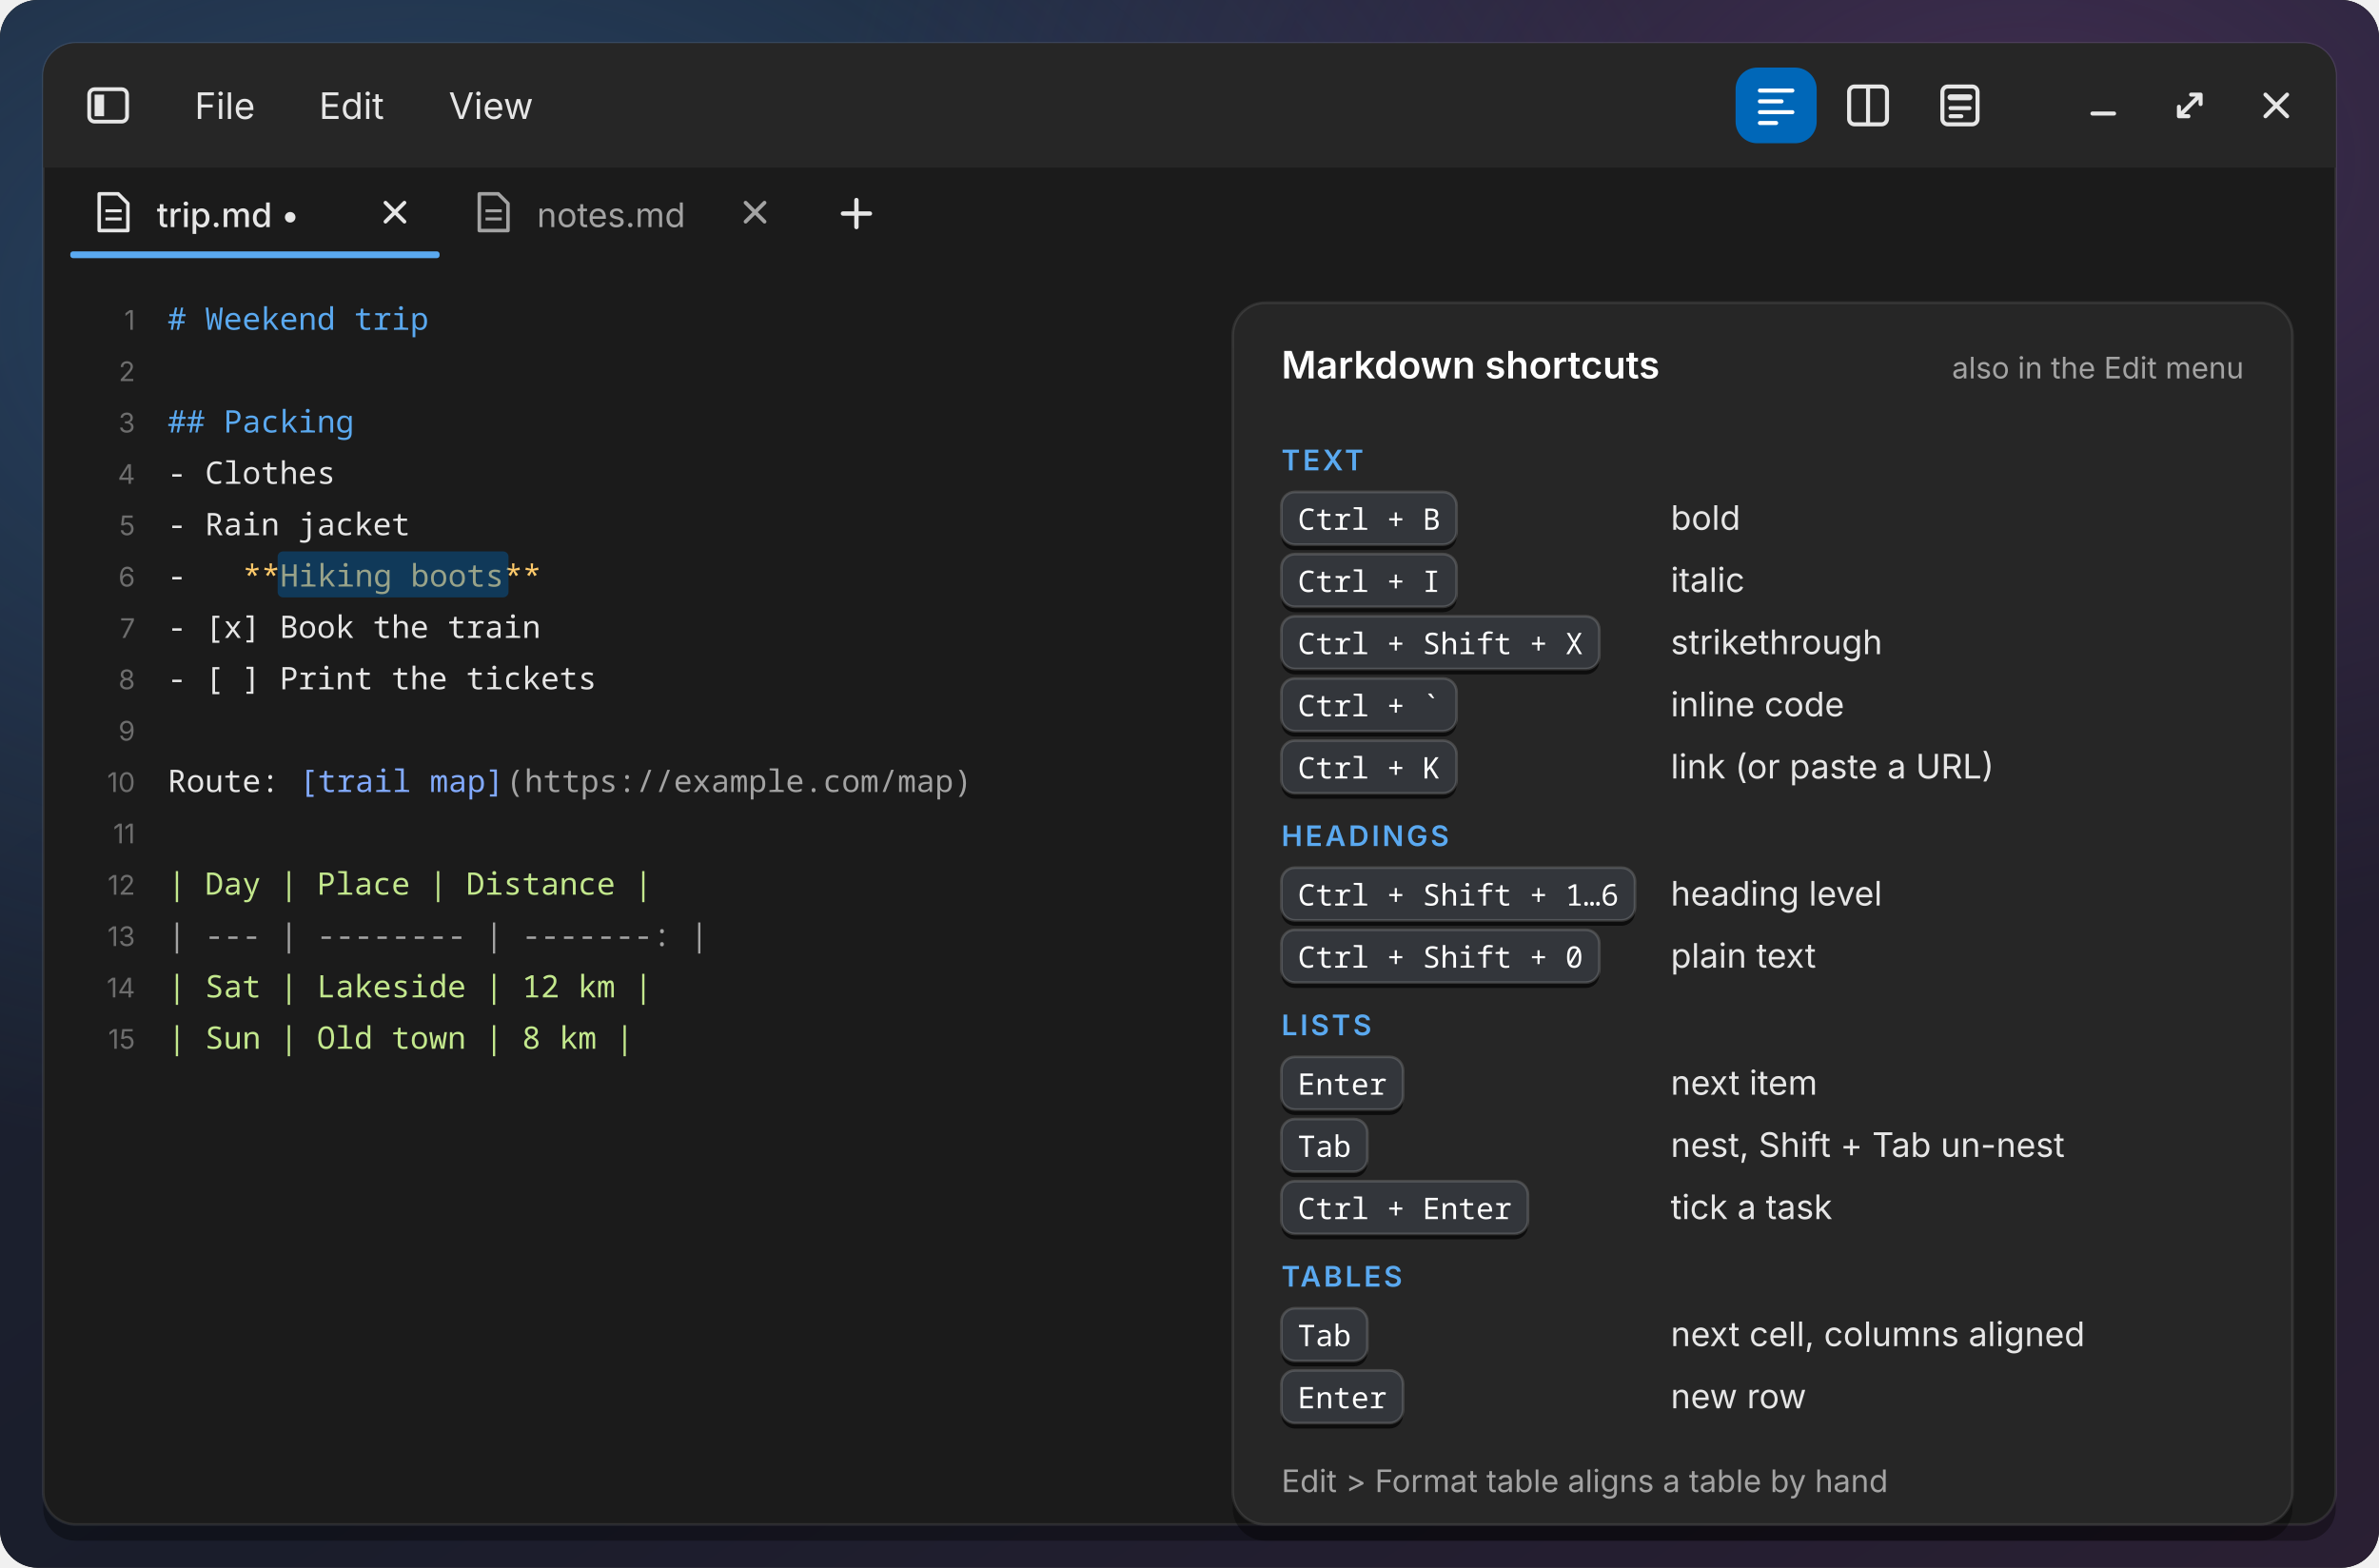
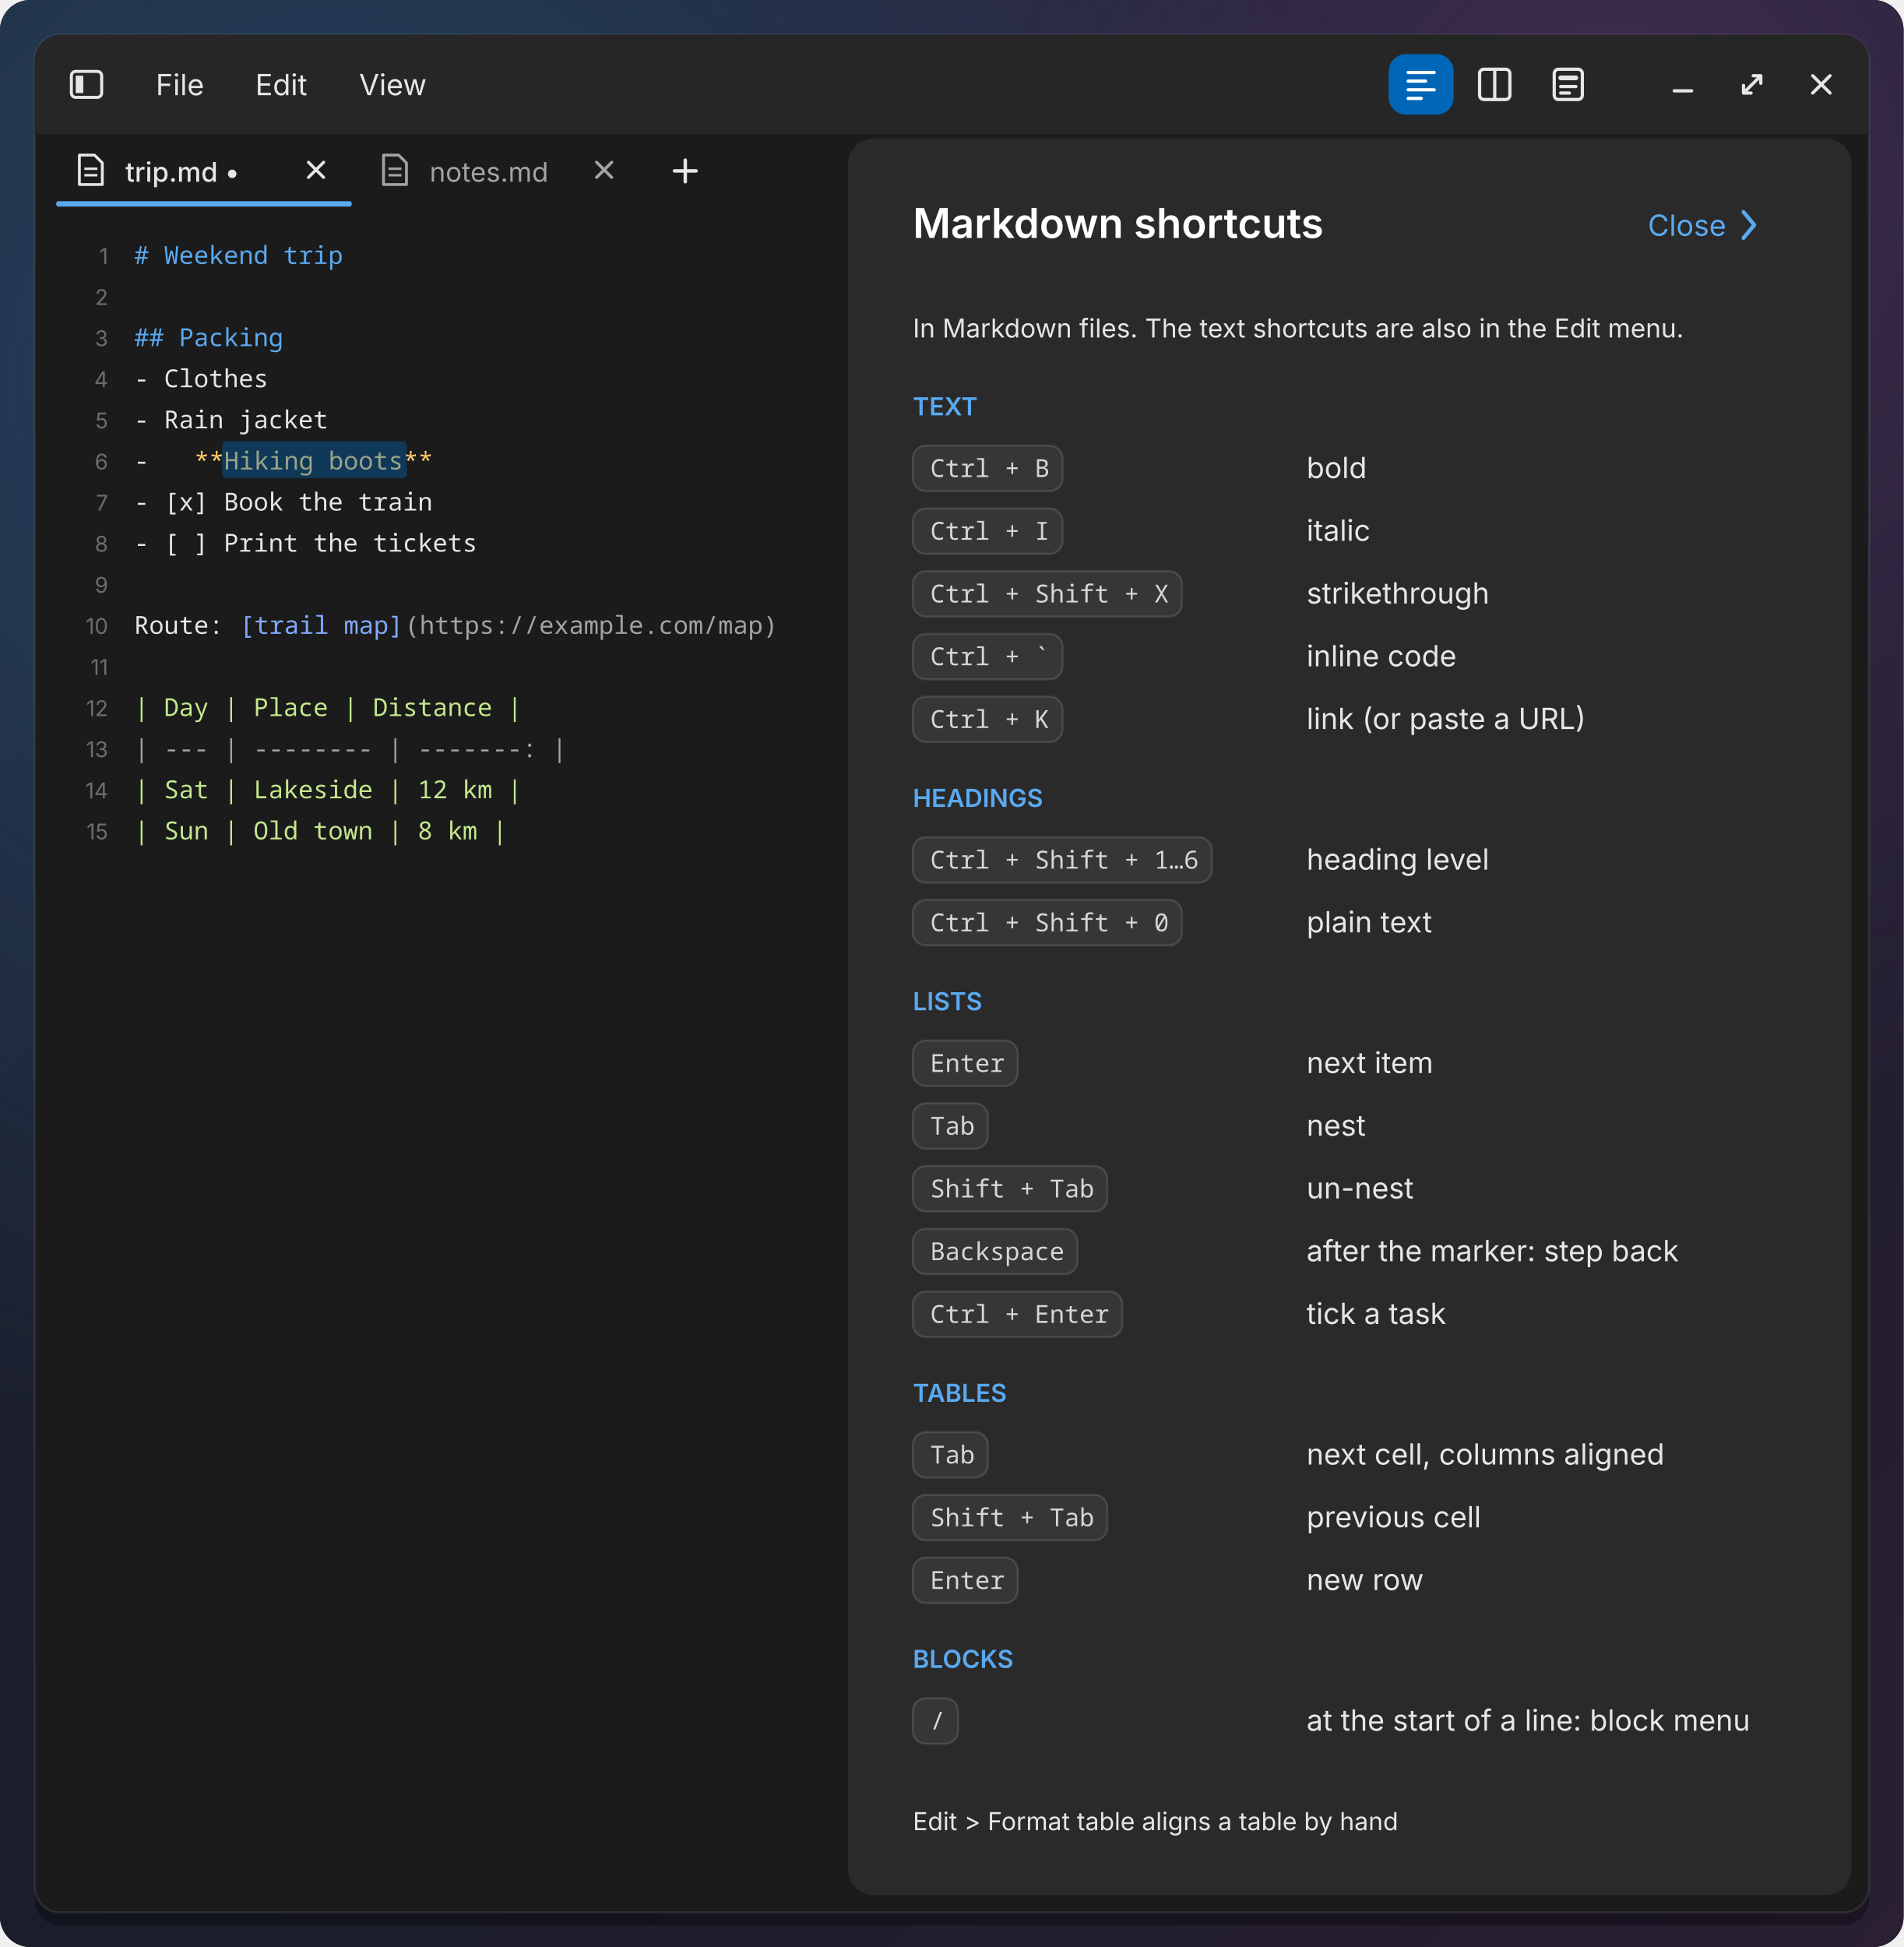
- <svg xmlns="http://www.w3.org/2000/svg" width="880" height="580" viewBox="0 0 880 580" role="img" aria-label="COSMIC Text Editor: a Markdown note with a nested list, tasks, a link and an aligned table, next to the Markdown shortcuts">
+ <svg xmlns="http://www.w3.org/2000/svg" width="880" height="900" viewBox="0 0 880 900" role="img" aria-label="COSMIC Text Editor: a Markdown note with a nested list, tasks, a link and an aligned table, next to the Markdown shortcuts">
  <defs>
    <linearGradient id="gBrowser" x1="0" y1="0" x2="1" y2="1">
      <stop offset="0" stop-color="#5fb4f5" />
      <stop offset="1" stop-color="#1c63b8" />
    </linearGradient>
    <linearGradient id="gMusic" x1="0" y1="0" x2="1" y2="1">
      <stop offset="0" stop-color="#ff8a5c" />
      <stop offset="1" stop-color="#e0447a" />
    </linearGradient>
    <linearGradient id="gWall" x1="0" y1="0" x2="1" y2="1">
      <stop offset="0" stop-color="#1d2433" />
      <stop offset=".55" stop-color="#1a1d2b" />
      <stop offset="1" stop-color="#2a1f33" />
    </linearGradient>
    <radialGradient id="gGlow1" cx=".18" cy=".2" r=".55">
      <stop offset="0" stop-color="#2f5d8a" stop-opacity=".55" />
      <stop offset="1" stop-color="#2f5d8a" stop-opacity="0" />
    </radialGradient>
    <radialGradient id="gGlow2" cx=".85" cy=".1" r=".5">
      <stop offset="0" stop-color="#6b3f7a" stop-opacity=".45" />
      <stop offset="1" stop-color="#6b3f7a" stop-opacity="0" />
    </radialGradient>
    <clipPath id="cAll">
-       <rect width="880" height="580" rx="14" />
+       <rect width="880" height="900" rx="14" />
    </clipPath>
  </defs>
  <style>text{font-family:Inter, 'Open Sans', 'Noto Sans', sans-serif}</style>
  <g clip-path="url(#cAll)">
-     <rect width="880" height="580" fill="#141414" />
-     <rect width="880" height="580" fill="url(#gWall)" />
-     <rect width="880" height="580" fill="url(#gGlow1)" />
-     <rect width="880" height="580" fill="url(#gGlow2)" />
-     <rect x="16" y="22" width="848" height="548" rx="12" fill="#000" opacity=".35" />
-     <rect x="16" y="16" width="848" height="548" rx="12" fill="#1b1b1b" stroke="#ffffff" stroke-opacity=".09" />
+     <rect width="880" height="900" fill="#141414" />
+     <rect width="880" height="900" fill="url(#gWall)" />
+     <rect width="880" height="900" fill="url(#gGlow1)" />
+     <rect width="880" height="900" fill="url(#gGlow2)" />
+     <rect x="16" y="22" width="848" height="868" rx="12" fill="#000" opacity=".35" />
+     <rect x="16" y="16" width="848" height="868" rx="12" fill="#1b1b1b" stroke="#ffffff" stroke-opacity=".09" />
    <path d="M16 28a12 12 0 0 1 12-12h824a12 12 0 0 1 12 12v34H16z" fill="#262626" />
    <rect x="33" y="33" width="14" height="12" rx="2" fill="none" stroke="#e6e6e6" stroke-width="1.4" />
    <rect x="35" y="35" width="3.5" height="8" fill="#e6e6e6" />
    <text x="72" y="44" font-size="13.5" fill="#e6e6e6">File</text>
    <text x="118" y="44" font-size="13.5" fill="#e6e6e6">Edit</text>
    <text x="166" y="44" font-size="13.5" fill="#e6e6e6">View</text>
    <path d="M838 35l8 8M846 35l-8 8" fill="none" stroke="#e6e6e6" stroke-width="1.5" stroke-linecap="round" />
    <path d="M806 43l8-8M806 43v-3.5M806 43h3.5M814 35h-3.5M814 35v3.5" fill="none" stroke="#e6e6e6" stroke-width="1.5" stroke-linecap="round" />
    <path d="M774 42h8" fill="none" stroke="#e6e6e6" stroke-width="1.5" stroke-linecap="round" />
    <rect x="642" y="25" width="30" height="28" rx="8" fill="#0067B8" />
    <path d="M651 33.5h12M651 37.5h8M651 41.5h12M651 45.5h6" fill="none" stroke="#ffffff" stroke-width="1.5" stroke-linecap="round" />
    <rect x="684" y="32.0" width="14" height="14" rx="2" fill="none" stroke="#e6e6e6" stroke-width="1.5" stroke-linecap="round" />
    <path d="M691 32.5v13" fill="none" stroke="#e6e6e6" stroke-width="1.5" stroke-linecap="round" />
    <rect x="718.5" y="32.0" width="13" height="14" rx="2" fill="none" stroke="#e6e6e6" stroke-width="1.5" stroke-linecap="round" />
    <path d="M721.5 36.0h7" stroke="#e6e6e6" stroke-width="2.2" stroke-linecap="round" />
    <path d="M721.5 40.0h7M721.5 43.0h4" fill="none" stroke="#e6e6e6" stroke-width="1.5" stroke-linecap="round" />
    <path d="M36.7 71.7h7l3.6 3.6v10H36.7z" fill="none" stroke="#e6e6e6" stroke-width="1.3" stroke-linejoin="round" />
    <path d="M39 78h6M39 81h6" stroke="#e6e6e6" stroke-width="1.1" />
    <text x="58" y="84" font-size="12.5" fill="#e6e6e6" font-weight="500">trip.md •</text>
    <path d="M142.6 75l7 7M149.6 75l-7 7" fill="none" stroke="#e6e6e6" stroke-width="1.4" stroke-linecap="round" />
    <rect x="26" y="93" width="136.6" height="2.5" rx="1" fill="#5aa9f0" />
    <path d="M177.3 71.7h7l3.6 3.6v10H177.3z" fill="none" stroke="#a3a3a3" stroke-width="1.3" stroke-linejoin="round" />
    <path d="M179.6 78h6M179.6 81h6" stroke="#a3a3a3" stroke-width="1.1" />
    <text x="198.6" y="84" font-size="12.5" fill="#a3a3a3">notes.md</text>
    <path d="M275.8 75l7 7M282.8 75l-7 7" fill="none" stroke="#a3a3a3" stroke-width="1.4" stroke-linecap="round" />
    <path d="M311.8 79h10M316.8 74v10" stroke="#e6e6e6" stroke-width="1.6" stroke-linecap="round" />
    <text x="50" y="122" font-size="10" fill="#a3a3a3" text-anchor="end" opacity="0.6">1</text>
    <text x="62" y="122" font-size="11.5" fill="#5aa9f0" style="font-family:'Noto Sans Mono', 'DejaVu Sans Mono', monospace;white-space:pre"># Weekend trip</text>
    <text x="50" y="141" font-size="10" fill="#a3a3a3" text-anchor="end" opacity="0.6">2</text>
    <text x="50" y="160" font-size="10" fill="#a3a3a3" text-anchor="end" opacity="0.6">3</text>
    <text x="62" y="160" font-size="11.5" fill="#5aa9f0" style="font-family:'Noto Sans Mono', 'DejaVu Sans Mono', monospace;white-space:pre">## Packing</text>
    <text x="50" y="179" font-size="10" fill="#a3a3a3" text-anchor="end" opacity="0.6">4</text>
    <text x="62" y="179" font-size="11.5" fill="#e6e6e6" style="font-family:'Noto Sans Mono', 'DejaVu Sans Mono', monospace;white-space:pre">- Clothes</text>
    <text x="50" y="198" font-size="10" fill="#a3a3a3" text-anchor="end" opacity="0.6">5</text>
    <text x="62" y="198" font-size="11.5" fill="#e6e6e6" style="font-family:'Noto Sans Mono', 'DejaVu Sans Mono', monospace;white-space:pre">  - Rain jacket</text>
    <text x="50" y="217" font-size="10" fill="#a3a3a3" text-anchor="end" opacity="0.6">6</text>
    <text x="62" y="217" font-size="11.5" fill="#e6e6e6" style="font-family:'Noto Sans Mono', 'DejaVu Sans Mono', monospace;white-space:pre">  - </text>
    <text x="89.8" y="217" font-size="11.5" fill="#ffcb6b" style="font-family:'Noto Sans Mono', 'DejaVu Sans Mono', monospace;white-space:pre">**Hiking boots**</text>
    <text x="50" y="236" font-size="10" fill="#a3a3a3" text-anchor="end" opacity="0.6">7</text>
    <text x="62" y="236" font-size="11.5" fill="#e6e6e6" style="font-family:'Noto Sans Mono', 'DejaVu Sans Mono', monospace;white-space:pre">- [x] Book the train</text>
    <text x="50" y="255" font-size="10" fill="#a3a3a3" text-anchor="end" opacity="0.6">8</text>
    <text x="62" y="255" font-size="11.5" fill="#e6e6e6" style="font-family:'Noto Sans Mono', 'DejaVu Sans Mono', monospace;white-space:pre">- [ ] Print the tickets</text>
    <text x="50" y="274" font-size="10" fill="#a3a3a3" text-anchor="end" opacity="0.6">9</text>
    <text x="50" y="293" font-size="10" fill="#a3a3a3" text-anchor="end" opacity="0.6">10</text>
    <text x="62" y="293" font-size="11.5" fill="#e6e6e6" style="font-family:'Noto Sans Mono', 'DejaVu Sans Mono', monospace;white-space:pre">Route: </text>
    <text x="110.65" y="293" font-size="11.5" fill="#82aaff" style="font-family:'Noto Sans Mono', 'DejaVu Sans Mono', monospace;white-space:pre">[trail map]</text>
    <text x="187.1" y="293" font-size="11.5" fill="#a3a3a3" style="font-family:'Noto Sans Mono', 'DejaVu Sans Mono', monospace;white-space:pre">(https://example.com/map)</text>
    <text x="50" y="312" font-size="10" fill="#a3a3a3" text-anchor="end" opacity="0.6">11</text>
    <text x="50" y="331" font-size="10" fill="#a3a3a3" text-anchor="end" opacity="0.6">12</text>
    <text x="62" y="331" font-size="11.5" fill="#c3e88d" style="font-family:'Noto Sans Mono', 'DejaVu Sans Mono', monospace;white-space:pre">| Day | Place    | Distance |</text>
    <text x="50" y="350" font-size="10" fill="#a3a3a3" text-anchor="end" opacity="0.6">13</text>
    <text x="62" y="350" font-size="11.5" fill="#a3a3a3" style="font-family:'Noto Sans Mono', 'DejaVu Sans Mono', monospace;white-space:pre">| --- | -------- | -------: |</text>
    <text x="50" y="369" font-size="10" fill="#a3a3a3" text-anchor="end" opacity="0.6">14</text>
    <text x="62" y="369" font-size="11.5" fill="#c3e88d" style="font-family:'Noto Sans Mono', 'DejaVu Sans Mono', monospace;white-space:pre">| Sat | Lakeside |    12 km |</text>
    <text x="50" y="388" font-size="10" fill="#a3a3a3" text-anchor="end" opacity="0.6">15</text>
    <text x="62" y="388" font-size="11.5" fill="#c3e88d" style="font-family:'Noto Sans Mono', 'DejaVu Sans Mono', monospace;white-space:pre">| Sun | Old town |     8 km |</text>
    <rect x="102.7" y="204" width="85.4" height="17" rx="2" fill="#0067B8" fill-opacity=".4" />
-     <rect x="456" y="118" width="392" height="452" rx="12" fill="#000" opacity=".35" />
-     <rect x="456" y="112" width="392" height="452" rx="12" fill="#262626" stroke="#ffffff" stroke-opacity=".09" />
-     <text x="474" y="140" font-size="14" fill="#ffffff" font-weight="600">Markdown shortcuts</text>
-     <text x="830" y="140" font-size="11" fill="#a3a3a3" text-anchor="end">also in the Edit menu</text>
-     <text x="474" y="174" font-size="10.5" fill="#5aa9f0" font-weight="600" letter-spacing="1">TEXT</text>
-     <rect x="474" y="183.5" width="64.8" height="20" rx="5" fill="#0d0d0d" />
-     <rect x="474" y="182" width="64.8" height="19.5" rx="5" fill="#33363b" stroke="#ffffff" stroke-opacity=".16" />
-     <text x="506.4" y="196" font-size="11" fill="#ffffff" text-anchor="middle" style="font-family:'Noto Sans Mono', 'DejaVu Sans Mono', monospace;white-space:pre">Ctrl + B</text>
-     <text x="618" y="196" font-size="12.5" fill="#e6e6e6">bold</text>
-     <rect x="474" y="206.5" width="64.8" height="20" rx="5" fill="#0d0d0d" />
-     <rect x="474" y="205" width="64.8" height="19.5" rx="5" fill="#33363b" stroke="#ffffff" stroke-opacity=".16" />
-     <text x="506.4" y="219" font-size="11" fill="#ffffff" text-anchor="middle" style="font-family:'Noto Sans Mono', 'DejaVu Sans Mono', monospace;white-space:pre">Ctrl + I</text>
-     <text x="618" y="219" font-size="12.5" fill="#e6e6e6">italic</text>
-     <rect x="474" y="229.5" width="117.6" height="20" rx="5" fill="#0d0d0d" />
-     <rect x="474" y="228" width="117.6" height="19.5" rx="5" fill="#33363b" stroke="#ffffff" stroke-opacity=".16" />
-     <text x="532.8" y="242" font-size="11" fill="#ffffff" text-anchor="middle" style="font-family:'Noto Sans Mono', 'DejaVu Sans Mono', monospace;white-space:pre">Ctrl + Shift + X</text>
-     <text x="618" y="242" font-size="12.5" fill="#e6e6e6">strikethrough</text>
-     <rect x="474" y="252.5" width="64.8" height="20" rx="5" fill="#0d0d0d" />
-     <rect x="474" y="251" width="64.8" height="19.5" rx="5" fill="#33363b" stroke="#ffffff" stroke-opacity=".16" />
-     <text x="506.4" y="265" font-size="11" fill="#ffffff" text-anchor="middle" style="font-family:'Noto Sans Mono', 'DejaVu Sans Mono', monospace;white-space:pre">Ctrl + `</text>
-     <text x="618" y="265" font-size="12.5" fill="#e6e6e6">inline code</text>
-     <rect x="474" y="275.5" width="64.8" height="20" rx="5" fill="#0d0d0d" />
-     <rect x="474" y="274" width="64.8" height="19.5" rx="5" fill="#33363b" stroke="#ffffff" stroke-opacity=".16" />
-     <text x="506.4" y="288" font-size="11" fill="#ffffff" text-anchor="middle" style="font-family:'Noto Sans Mono', 'DejaVu Sans Mono', monospace;white-space:pre">Ctrl + K</text>
-     <text x="618" y="288" font-size="12.5" fill="#e6e6e6">link (or paste a URL)</text>
-     <text x="474" y="313" font-size="10.5" fill="#5aa9f0" font-weight="600" letter-spacing="1">HEADINGS</text>
-     <rect x="474" y="322.5" width="130.8" height="20" rx="5" fill="#0d0d0d" />
-     <rect x="474" y="321" width="130.8" height="19.5" rx="5" fill="#33363b" stroke="#ffffff" stroke-opacity=".16" />
-     <text x="539.4" y="335" font-size="11" fill="#ffffff" text-anchor="middle" style="font-family:'Noto Sans Mono', 'DejaVu Sans Mono', monospace;white-space:pre">Ctrl + Shift + 1…6</text>
-     <text x="618" y="335" font-size="12.5" fill="#e6e6e6">heading level</text>
-     <rect x="474" y="345.5" width="117.6" height="20" rx="5" fill="#0d0d0d" />
-     <rect x="474" y="344" width="117.6" height="19.5" rx="5" fill="#33363b" stroke="#ffffff" stroke-opacity=".16" />
-     <text x="532.8" y="358" font-size="11" fill="#ffffff" text-anchor="middle" style="font-family:'Noto Sans Mono', 'DejaVu Sans Mono', monospace;white-space:pre">Ctrl + Shift + 0</text>
-     <text x="618" y="358" font-size="12.5" fill="#e6e6e6">plain text</text>
-     <text x="474" y="383" font-size="10.5" fill="#5aa9f0" font-weight="600" letter-spacing="1">LISTS</text>
-     <rect x="474" y="392.5" width="45.0" height="20" rx="5" fill="#0d0d0d" />
-     <rect x="474" y="391" width="45.0" height="19.5" rx="5" fill="#33363b" stroke="#ffffff" stroke-opacity=".16" />
-     <text x="496.5" y="405" font-size="11" fill="#ffffff" text-anchor="middle" style="font-family:'Noto Sans Mono', 'DejaVu Sans Mono', monospace;white-space:pre">Enter</text>
-     <text x="618" y="405" font-size="12.5" fill="#e6e6e6">next item</text>
-     <rect x="474" y="415.5" width="31.8" height="20" rx="5" fill="#0d0d0d" />
-     <rect x="474" y="414" width="31.8" height="19.5" rx="5" fill="#33363b" stroke="#ffffff" stroke-opacity=".16" />
-     <text x="489.9" y="428" font-size="11" fill="#ffffff" text-anchor="middle" style="font-family:'Noto Sans Mono', 'DejaVu Sans Mono', monospace;white-space:pre">Tab</text>
-     <text x="618" y="428" font-size="12.5" fill="#e6e6e6">nest, Shift + Tab un-nest</text>
-     <rect x="474" y="438.5" width="91.2" height="20" rx="5" fill="#0d0d0d" />
-     <rect x="474" y="437" width="91.2" height="19.5" rx="5" fill="#33363b" stroke="#ffffff" stroke-opacity=".16" />
-     <text x="519.6" y="451" font-size="11" fill="#ffffff" text-anchor="middle" style="font-family:'Noto Sans Mono', 'DejaVu Sans Mono', monospace;white-space:pre">Ctrl + Enter</text>
-     <text x="618" y="451" font-size="12.5" fill="#e6e6e6">tick a task</text>
-     <text x="474" y="476" font-size="10.5" fill="#5aa9f0" font-weight="600" letter-spacing="1">TABLES</text>
-     <rect x="474" y="485.5" width="31.8" height="20" rx="5" fill="#0d0d0d" />
-     <rect x="474" y="484" width="31.8" height="19.5" rx="5" fill="#33363b" stroke="#ffffff" stroke-opacity=".16" />
-     <text x="489.9" y="498" font-size="11" fill="#ffffff" text-anchor="middle" style="font-family:'Noto Sans Mono', 'DejaVu Sans Mono', monospace;white-space:pre">Tab</text>
-     <text x="618" y="498" font-size="12.5" fill="#e6e6e6">next cell, columns aligned</text>
-     <rect x="474" y="508.5" width="45.0" height="20" rx="5" fill="#0d0d0d" />
-     <rect x="474" y="507" width="45.0" height="19.5" rx="5" fill="#33363b" stroke="#ffffff" stroke-opacity=".16" />
-     <text x="496.5" y="521" font-size="11" fill="#ffffff" text-anchor="middle" style="font-family:'Noto Sans Mono', 'DejaVu Sans Mono', monospace;white-space:pre">Enter</text>
-     <text x="618" y="521" font-size="12.5" fill="#e6e6e6">new row</text>
-     <text x="474" y="552" font-size="11.5" fill="#a3a3a3">Edit &gt; Format table aligns a table by hand</text>
+     <rect x="392" y="64" width="464" height="812" rx="12" fill="#2a2a2a" />
+     <text x="422" y="110" font-size="19" fill="#ffffff" font-weight="600">Markdown shortcuts</text>
+     <text x="798" y="109" font-size="13.5" fill="#5aa9f0" text-anchor="end">Close</text>
+     <path d="M806 98l5 6-5 6" fill="none" stroke="#5aa9f0" stroke-width="1.8" stroke-linecap="round" stroke-linejoin="round" />
+     <text x="422" y="156" font-size="12" fill="#e6e6e6">In Markdown files. The text shortcuts are also in the Edit menu.</text>
+     <text x="422" y="192" font-size="11.5" fill="#5aa9f0" font-weight="600">TEXT</text>
+     <rect x="422" y="206" width="69.2" height="21" rx="6" fill="#363636" stroke="#ffffff" stroke-opacity=".12" />
+     <text x="430" y="220.5" font-size="11.5" fill="#d6d6d6" style="font-family:'Noto Sans Mono', 'DejaVu Sans Mono', monospace;white-space:pre">Ctrl + B</text>
+     <text x="604" y="221" font-size="13.5" fill="#e6e6e6">bold</text>
+     <rect x="422" y="235" width="69.2" height="21" rx="6" fill="#363636" stroke="#ffffff" stroke-opacity=".12" />
+     <text x="430" y="249.5" font-size="11.5" fill="#d6d6d6" style="font-family:'Noto Sans Mono', 'DejaVu Sans Mono', monospace;white-space:pre">Ctrl + I</text>
+     <text x="604" y="250" font-size="13.5" fill="#e6e6e6">italic</text>
+     <rect x="422" y="264" width="124.4" height="21" rx="6" fill="#363636" stroke="#ffffff" stroke-opacity=".12" />
+     <text x="430" y="278.5" font-size="11.5" fill="#d6d6d6" style="font-family:'Noto Sans Mono', 'DejaVu Sans Mono', monospace;white-space:pre">Ctrl + Shift + X</text>
+     <text x="604" y="279" font-size="13.5" fill="#e6e6e6">strikethrough</text>
+     <rect x="422" y="293" width="69.2" height="21" rx="6" fill="#363636" stroke="#ffffff" stroke-opacity=".12" />
+     <text x="430" y="307.5" font-size="11.5" fill="#d6d6d6" style="font-family:'Noto Sans Mono', 'DejaVu Sans Mono', monospace;white-space:pre">Ctrl + `</text>
+     <text x="604" y="308" font-size="13.5" fill="#e6e6e6">inline code</text>
+     <rect x="422" y="322" width="69.2" height="21" rx="6" fill="#363636" stroke="#ffffff" stroke-opacity=".12" />
+     <text x="430" y="336.5" font-size="11.5" fill="#d6d6d6" style="font-family:'Noto Sans Mono', 'DejaVu Sans Mono', monospace;white-space:pre">Ctrl + K</text>
+     <text x="604" y="337" font-size="13.5" fill="#e6e6e6">link (or paste a URL)</text>
+     <text x="422" y="373" font-size="11.5" fill="#5aa9f0" font-weight="600">HEADINGS</text>
+     <rect x="422" y="387" width="138.2" height="21" rx="6" fill="#363636" stroke="#ffffff" stroke-opacity=".12" />
+     <text x="430" y="401.5" font-size="11.5" fill="#d6d6d6" style="font-family:'Noto Sans Mono', 'DejaVu Sans Mono', monospace;white-space:pre">Ctrl + Shift + 1…6</text>
+     <text x="604" y="402" font-size="13.5" fill="#e6e6e6">heading level</text>
+     <rect x="422" y="416" width="124.4" height="21" rx="6" fill="#363636" stroke="#ffffff" stroke-opacity=".12" />
+     <text x="430" y="430.5" font-size="11.5" fill="#d6d6d6" style="font-family:'Noto Sans Mono', 'DejaVu Sans Mono', monospace;white-space:pre">Ctrl + Shift + 0</text>
+     <text x="604" y="431" font-size="13.5" fill="#e6e6e6">plain text</text>
+     <text x="422" y="467" font-size="11.5" fill="#5aa9f0" font-weight="600">LISTS</text>
+     <rect x="422" y="481" width="48.5" height="21" rx="6" fill="#363636" stroke="#ffffff" stroke-opacity=".12" />
+     <text x="430" y="495.5" font-size="11.5" fill="#d6d6d6" style="font-family:'Noto Sans Mono', 'DejaVu Sans Mono', monospace;white-space:pre">Enter</text>
+     <text x="604" y="496" font-size="13.5" fill="#e6e6e6">next item</text>
+     <rect x="422" y="510" width="34.7" height="21" rx="6" fill="#363636" stroke="#ffffff" stroke-opacity=".12" />
+     <text x="430" y="524.5" font-size="11.5" fill="#d6d6d6" style="font-family:'Noto Sans Mono', 'DejaVu Sans Mono', monospace;white-space:pre">Tab</text>
+     <text x="604" y="525" font-size="13.5" fill="#e6e6e6">nest</text>
+     <rect x="422" y="539" width="89.9" height="21" rx="6" fill="#363636" stroke="#ffffff" stroke-opacity=".12" />
+     <text x="430" y="553.5" font-size="11.5" fill="#d6d6d6" style="font-family:'Noto Sans Mono', 'DejaVu Sans Mono', monospace;white-space:pre">Shift + Tab</text>
+     <text x="604" y="554" font-size="13.5" fill="#e6e6e6">un-nest</text>
+     <rect x="422" y="568" width="76.1" height="21" rx="6" fill="#363636" stroke="#ffffff" stroke-opacity=".12" />
+     <text x="430" y="582.5" font-size="11.5" fill="#d6d6d6" style="font-family:'Noto Sans Mono', 'DejaVu Sans Mono', monospace;white-space:pre">Backspace</text>
+     <text x="604" y="583" font-size="13.5" fill="#e6e6e6">after the marker: step back</text>
+     <rect x="422" y="597" width="96.8" height="21" rx="6" fill="#363636" stroke="#ffffff" stroke-opacity=".12" />
+     <text x="430" y="611.5" font-size="11.5" fill="#d6d6d6" style="font-family:'Noto Sans Mono', 'DejaVu Sans Mono', monospace;white-space:pre">Ctrl + Enter</text>
+     <text x="604" y="612" font-size="13.5" fill="#e6e6e6">tick a task</text>
+     <text x="422" y="648" font-size="11.5" fill="#5aa9f0" font-weight="600">TABLES</text>
+     <rect x="422" y="662" width="34.7" height="21" rx="6" fill="#363636" stroke="#ffffff" stroke-opacity=".12" />
+     <text x="430" y="676.5" font-size="11.5" fill="#d6d6d6" style="font-family:'Noto Sans Mono', 'DejaVu Sans Mono', monospace;white-space:pre">Tab</text>
+     <text x="604" y="677" font-size="13.5" fill="#e6e6e6">next cell, columns aligned</text>
+     <rect x="422" y="691" width="89.9" height="21" rx="6" fill="#363636" stroke="#ffffff" stroke-opacity=".12" />
+     <text x="430" y="705.5" font-size="11.5" fill="#d6d6d6" style="font-family:'Noto Sans Mono', 'DejaVu Sans Mono', monospace;white-space:pre">Shift + Tab</text>
+     <text x="604" y="706" font-size="13.5" fill="#e6e6e6">previous cell</text>
+     <rect x="422" y="720" width="48.5" height="21" rx="6" fill="#363636" stroke="#ffffff" stroke-opacity=".12" />
+     <text x="430" y="734.5" font-size="11.5" fill="#d6d6d6" style="font-family:'Noto Sans Mono', 'DejaVu Sans Mono', monospace;white-space:pre">Enter</text>
+     <text x="604" y="735" font-size="13.5" fill="#e6e6e6">new row</text>
+     <text x="422" y="771" font-size="11.5" fill="#5aa9f0" font-weight="600">BLOCKS</text>
+     <rect x="422" y="785" width="20.9" height="21" rx="6" fill="#363636" stroke="#ffffff" stroke-opacity=".12" />
+     <text x="430" y="799.5" font-size="11.5" fill="#d6d6d6" style="font-family:'Noto Sans Mono', 'DejaVu Sans Mono', monospace;white-space:pre">/</text>
+     <text x="604" y="800" font-size="13.5" fill="#e6e6e6">at the start of a line: block menu</text>
+     <text x="422" y="846" font-size="11.5" fill="#e6e6e6">Edit &gt; Format table aligns a table by hand</text>
  </g>
</svg>
